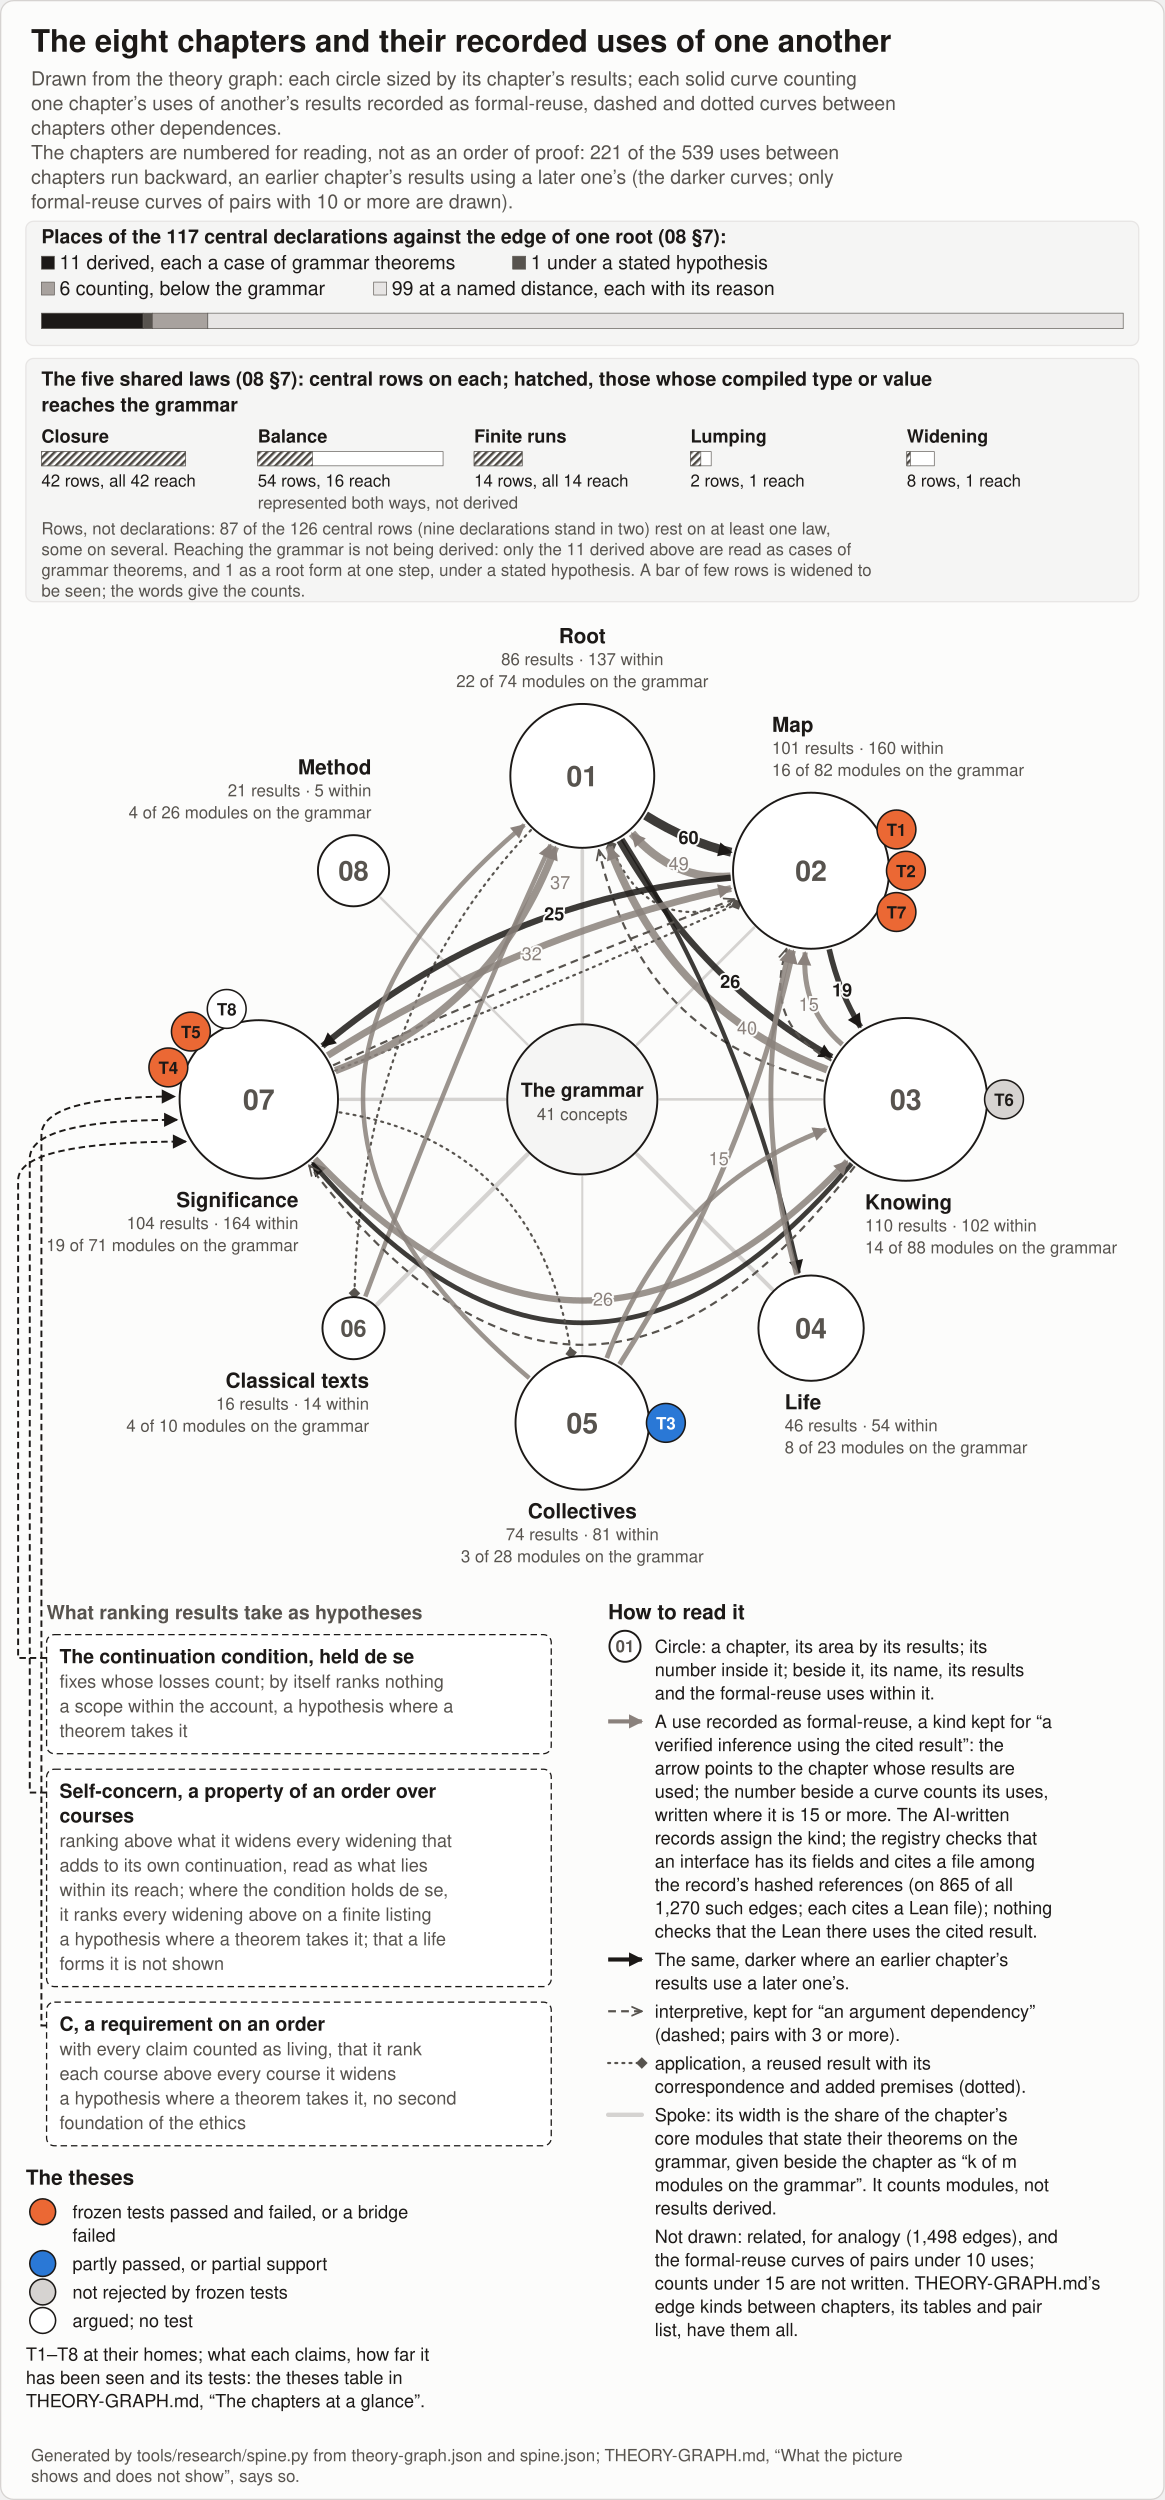
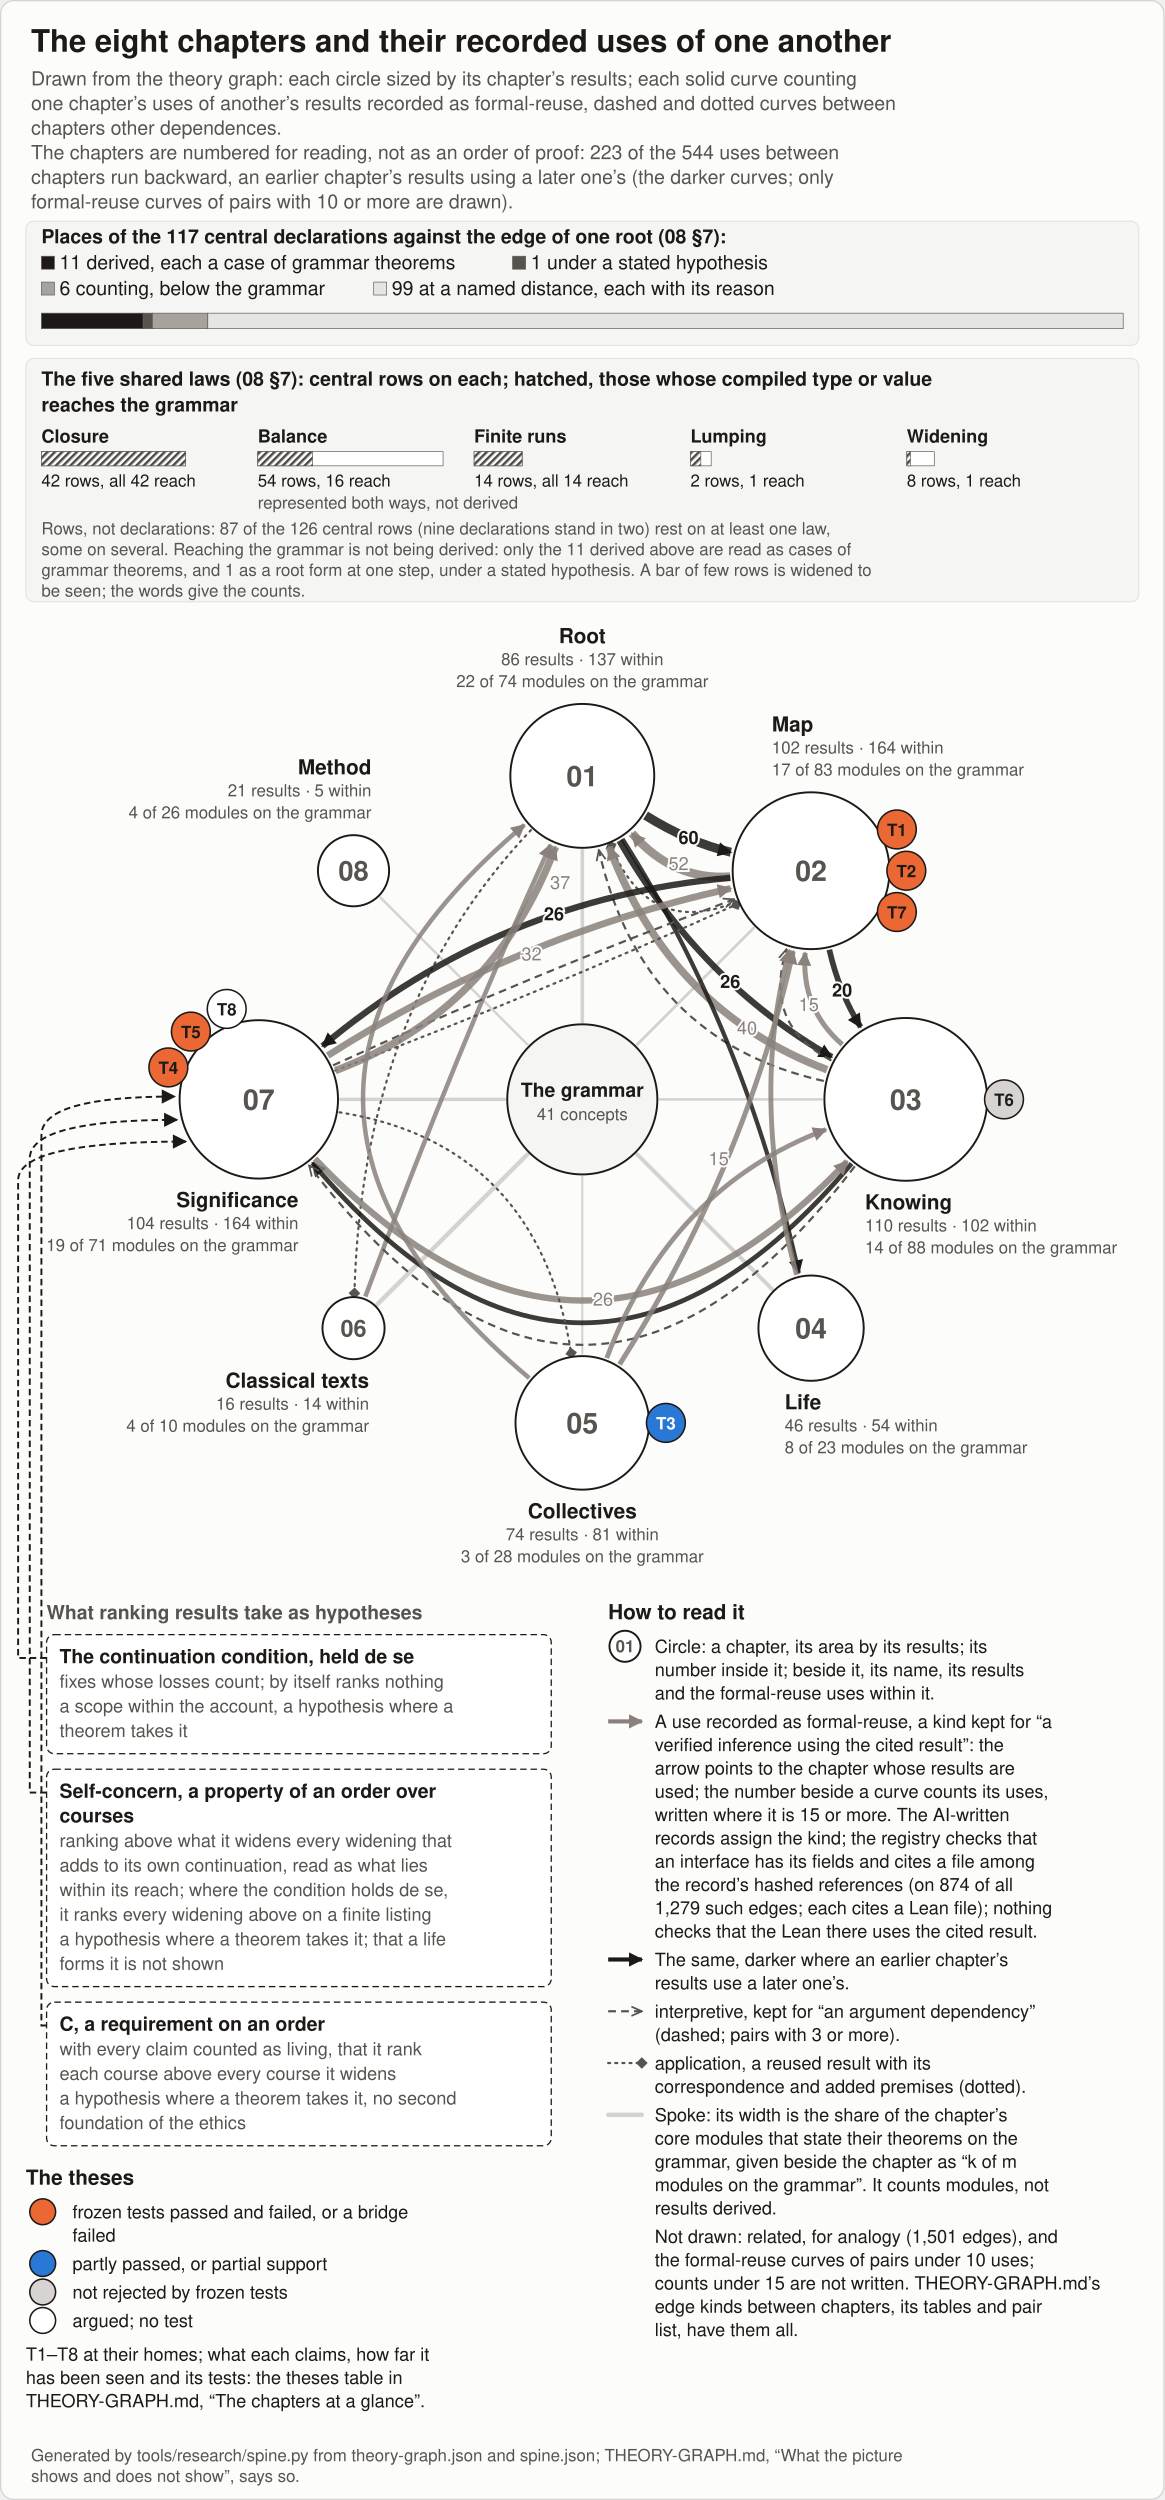
<svg xmlns="http://www.w3.org/2000/svg" viewBox="0 0 900 1932" width="900" height="1932" role="img" aria-labelledby="spine-title spine-desc" font-family="Helvetica, Arial, sans-serif">
  <defs>
    <marker id="fwd" viewBox="0 0 10 10" refX="9" refY="5" markerWidth="11" markerHeight="11" markerUnits="userSpaceOnUse" orient="auto">
      <path d="M0,0 L10,5 L0,10 z" fill="#8a817c" />
    </marker>
    <marker id="back" viewBox="0 0 10 10" refX="9" refY="5" markerWidth="11" markerHeight="11" markerUnits="userSpaceOnUse" orient="auto">
      <path d="M0,0 L10,5 L0,10 z" fill="#1c1917" />
    </marker>
    <marker id="thin" viewBox="0 0 10 10" refX="9" refY="5" markerWidth="9" markerHeight="9" markerUnits="userSpaceOnUse" orient="auto">
      <path d="M0,1 L9,5 L0,9" fill="none" stroke="#57534e" stroke-width="1.5" />
    </marker>
    <marker id="diamond" viewBox="0 0 10 10" refX="5" refY="5" markerWidth="9" markerHeight="9" markerUnits="userSpaceOnUse" orient="auto">
      <path d="M5,0 L10,5 L5,10 L0,5 z" fill="#57534e" />
    </marker>
    <pattern id="reach" width="4" height="4" patternUnits="userSpaceOnUse" patternTransform="rotate(45)">
      <rect width="4" height="4" fill="#ffffff" />
      <rect width="2" height="4" fill="#57534e" />
    </pattern>
  </defs>
  <rect x="0.5" y="0.5" width="899" height="1931" rx="10" fill="#fcfcfb" stroke="#d6d3d1" />
  <text x="24" y="40" font-size="24" font-weight="bold" text-anchor="start" fill="#1c1917">The eight chapters and their recorded uses of one another</text>
  <text x="24" y="66" font-size="15" text-anchor="start" fill="#57534e">Drawn from the theory graph: each circle sized by its chapter’s results; each solid curve counting</text>
  <text x="24" y="85" font-size="15" text-anchor="start" fill="#57534e">one chapter’s uses of another’s results recorded as formal-reuse, dashed and dotted curves between</text>
  <text x="24" y="104" font-size="15" text-anchor="start" fill="#57534e">chapters other dependences.</text>
-   <text x="24" y="123" font-size="15" text-anchor="start" fill="#57534e">The chapters are numbered for reading, not as an order of proof: 221 of the 539 uses between</text>
+   <text x="24" y="123" font-size="15" text-anchor="start" fill="#57534e">The chapters are numbered for reading, not as an order of proof: 223 of the 544 uses between</text>
  <text x="24" y="142" font-size="15" text-anchor="start" fill="#57534e">chapters run backward, an earlier chapter’s results using a later one’s (the darker curves; only</text>
  <text x="24" y="161" font-size="15" text-anchor="start" fill="#57534e">formal-reuse curves of pairs with 10 or more are drawn).</text>
  <rect x="20" y="171" width="860" height="96" rx="6" fill="#f5f5f4" stroke="#e7e5e4" />
  <text x="32" y="188" font-size="15" font-weight="bold" text-anchor="start" fill="#1c1917">Places of the 117 central declarations against the edge of one root (08 §7):</text>
  <rect x="32" y="198" width="10" height="10" fill="#1c1917" stroke="#57534e" stroke-width="0.5" />
  <text x="46" y="208" font-size="15" text-anchor="start" fill="#1c1917">11 derived, each a case of grammar theorems</text>
  <rect x="396.2" y="198" width="10" height="10" fill="#57534e" stroke="#57534e" stroke-width="0.5" />
  <text x="410.2" y="208" font-size="15" text-anchor="start" fill="#1c1917">1 under a stated hypothesis</text>
  <rect x="32" y="218" width="10" height="10" fill="#a8a29e" stroke="#57534e" stroke-width="0.5" />
  <text x="46" y="228" font-size="15" text-anchor="start" fill="#1c1917">6 counting, below the grammar</text>
  <rect x="288.8" y="218" width="10" height="10" fill="#e7e5e4" stroke="#57534e" stroke-width="0.5" />
  <text x="302.8" y="228" font-size="15" text-anchor="start" fill="#1c1917">99 at a named distance, each with its reason</text>
  <rect x="32" y="242" width="78.6" height="12" fill="#1c1917" stroke="#57534e" stroke-width="0.5" />
  <rect x="110.6" y="242" width="7.1" height="12" fill="#57534e" stroke="#57534e" stroke-width="0.5" />
  <rect x="117.7" y="242" width="42.9" height="12" fill="#a8a29e" stroke="#57534e" stroke-width="0.5" />
  <rect x="160.6" y="242" width="707.4" height="12" fill="#e7e5e4" stroke="#57534e" stroke-width="0.5" />
  <rect x="20" y="277" width="860" height="188" rx="6" fill="#f5f5f4" stroke="#e7e5e4" />
  <text x="32" y="298" font-size="15" font-weight="bold" text-anchor="start" fill="#1c1917">The five shared laws (08 §7): central rows on each; hatched, those whose compiled type or value</text>
  <text x="32" y="318" font-size="15" font-weight="bold" text-anchor="start" fill="#1c1917">reaches the grammar</text>
  <text x="32" y="342" font-size="14" font-weight="bold" text-anchor="start" fill="#1c1917">Closure</text>
  <rect x="32" y="349" width="111.4" height="11" fill="#ffffff" stroke="#57534e" stroke-width="0.5" />
  <rect x="32" y="349" width="111.4" height="11" fill="url(#reach)" stroke="#57534e" stroke-width="0.5" />
  <text x="32" y="376" font-size="13" text-anchor="start" fill="#1c1917">42 rows, all 42 reach</text>
  <text x="199.2" y="342" font-size="14" font-weight="bold" text-anchor="start" fill="#1c1917">Balance</text>
  <rect x="199.2" y="349" width="143.2" height="11" fill="#ffffff" stroke="#57534e" stroke-width="0.5" />
  <rect x="199.2" y="349" width="42.4" height="11" fill="url(#reach)" stroke="#57534e" stroke-width="0.5" />
  <text x="199.2" y="376" font-size="13" text-anchor="start" fill="#1c1917">54 rows, 16 reach</text>
  <text x="199.2" y="393" font-size="13" text-anchor="start" fill="#57534e">represented both ways, not derived</text>
  <text x="366.4" y="342" font-size="14" font-weight="bold" text-anchor="start" fill="#1c1917">Finite runs</text>
  <rect x="366.4" y="349" width="37.1" height="11" fill="#ffffff" stroke="#57534e" stroke-width="0.5" />
  <rect x="366.4" y="349" width="37.1" height="11" fill="url(#reach)" stroke="#57534e" stroke-width="0.5" />
  <text x="366.4" y="376" font-size="13" text-anchor="start" fill="#1c1917">14 rows, all 14 reach</text>
  <text x="533.6" y="342" font-size="14" font-weight="bold" text-anchor="start" fill="#1c1917">Lumping</text>
  <rect x="533.6" y="349" width="16" height="11" fill="#ffffff" stroke="#57534e" stroke-width="0.5" />
  <rect x="533.6" y="349" width="8" height="11" fill="url(#reach)" stroke="#57534e" stroke-width="0.5" />
  <text x="533.6" y="376" font-size="13" text-anchor="start" fill="#1c1917">2 rows, 1 reach</text>
  <text x="700.8" y="342" font-size="14" font-weight="bold" text-anchor="start" fill="#1c1917">Widening</text>
  <rect x="700.8" y="349" width="21.2" height="11" fill="#ffffff" stroke="#57534e" stroke-width="0.5" />
  <rect x="700.8" y="349" width="2.7" height="11" fill="url(#reach)" stroke="#57534e" stroke-width="0.5" />
  <text x="700.8" y="376" font-size="13" text-anchor="start" fill="#1c1917">8 rows, 1 reach</text>
  <text x="32" y="413" font-size="13" text-anchor="start" fill="#57534e">Rows, not declarations: 87 of the 126 central rows (nine declarations stand in two) rest on at least one law,</text>
  <text x="32" y="429" font-size="13" text-anchor="start" fill="#57534e">some on several. Reaching the grammar is not being derived: only the 11 derived above are read as cases of</text>
  <text x="32" y="445" font-size="13" text-anchor="start" fill="#57534e">grammar theorems, and 1 as a root form at one step, under a stated hypothesis. A bar of few rows is widened to</text>
  <text x="32" y="461" font-size="13" text-anchor="start" fill="#57534e">be seen; the words give the counts.</text>
  <line x1="450" y1="657.3" x2="450" y2="789.6" stroke="#a8a29e" stroke-opacity="0.45" stroke-width="2.8" stroke-linecap="round" />
-   <line x1="582.7" y1="716.9" x2="492.4" y2="807.2" stroke="#a8a29e" stroke-opacity="0.45" stroke-width="2.2" stroke-linecap="round" />
+   <line x1="582.5" y1="717.1" x2="492.4" y2="807.2" stroke="#a8a29e" stroke-opacity="0.45" stroke-width="2.2" stroke-linecap="round" />
  <line x1="635.1" y1="849.6" x2="510" y2="849.6" stroke="#a8a29e" stroke-opacity="0.45" stroke-width="2" stroke-linecap="round" />
  <line x1="596.6" y1="996.2" x2="492.4" y2="892.1" stroke="#a8a29e" stroke-opacity="0.45" stroke-width="3.1" stroke-linecap="round" />
  <line x1="450" y1="1046" x2="450" y2="909.6" stroke="#a8a29e" stroke-opacity="0.45" stroke-width="1.6" stroke-linecap="round" />
  <line x1="291.6" y1="1008" x2="407.6" y2="892.1" stroke="#a8a29e" stroke-opacity="0.45" stroke-width="3.4" stroke-linecap="round" />
  <line x1="263.2" y1="849.6" x2="390" y2="849.6" stroke="#a8a29e" stroke-opacity="0.45" stroke-width="2.6" stroke-linecap="round" />
  <line x1="294.1" y1="693.7" x2="407.6" y2="807.2" stroke="#a8a29e" stroke-opacity="0.45" stroke-width="1.9" stroke-linecap="round" />
  <circle cx="450" cy="849.6" r="58" fill="#f5f5f4" stroke="#1c1917" stroke-width="1.5" />
  <text x="450" y="847.6" font-size="15" font-weight="bold" text-anchor="middle" fill="#1c1917">The grammar</text>
  <text x="450" y="865.6" font-size="13" text-anchor="middle" fill="#57534e">41 concepts</text>
-   <path d="M498.9,630.2 Q532.3,651 565.1,658.6" fill="none" stroke="#1c1917" stroke-opacity="0.85" stroke-width="7" marker-end="url(#back)" />
-   <path d="M564.6,677.4 Q520,680.6 488.4,644" fill="none" stroke="#8a817c" stroke-opacity="0.85" stroke-width="6.4" marker-end="url(#fwd)" />
-   <path d="M569.3,696.8 Q501.7,724.9 472.3,653.9" fill="none" stroke="#57534e" stroke-width="1.7" stroke-dasharray="1.5 4" stroke-linecap="round" marker-end="url(#diamond)" />
+   <path d="M498.9,630.2 Q532.3,651 564.8,658.6" fill="none" stroke="#1c1917" stroke-opacity="0.85" stroke-width="7" marker-end="url(#back)" />
+   <path d="M564.3,677.4 Q520,680.6 488.4,644" fill="none" stroke="#8a817c" stroke-opacity="0.85" stroke-width="6.6" marker-end="url(#fwd)" />
+   <path d="M569,696.9 Q501.7,724.9 472.3,653.9" fill="none" stroke="#57534e" stroke-width="1.7" stroke-dasharray="1.5 4" stroke-linecap="round" marker-end="url(#diamond)" />
  <path d="M478.7,649.7 Q541.1,758.6 642.8,816.9" fill="none" stroke="#1c1917" stroke-opacity="0.85" stroke-width="4.9" marker-end="url(#back)" />
  <path d="M639.2,826.7 Q518.4,781.2 470.7,654.5" fill="none" stroke="#8a817c" stroke-opacity="0.85" stroke-width="5.9" marker-end="url(#fwd)" />
  <path d="M636.6,835.4 Q495.8,803.8 462.8,656.9" fill="none" stroke="#57534e" stroke-width="1.7" stroke-dasharray="6 4" marker-end="url(#thin)" />
  <path d="M481,648.3 Q576,797.5 617.3,983.8" fill="none" stroke="#1c1917" stroke-opacity="0.85" stroke-width="3.3" marker-end="url(#back)" />
  <path d="M410.3,641.5 Q279.7,779.1 273.9,999.4" fill="none" stroke="#57534e" stroke-width="1.7" stroke-dasharray="1.5 4" stroke-linecap="round" marker-end="url(#diamond)" />
  <path d="M282.3,1002 Q353.6,809.7 425.5,652.9" fill="none" stroke="#8a817c" stroke-opacity="0.85" stroke-width="3.5" marker-end="url(#fwd)" />
-   <path d="M640.8,733.6 Q648.6,767.4 665.1,793.7" fill="none" stroke="#1c1917" stroke-opacity="0.85" stroke-width="4.3" marker-end="url(#back)" />
-   <path d="M650.9,807.2 Q619,779.6 622.2,736" fill="none" stroke="#8a817c" stroke-opacity="0.85" stroke-width="3.9" marker-end="url(#fwd)" />
-   <path d="M642.5,819.6 Q589.5,791.9 607.8,733.3" fill="none" stroke="#57534e" stroke-width="1.7" stroke-dasharray="6 4" marker-end="url(#thin)" />
-   <path d="M564.7,678.3 Q385.6,694.1 249.2,808.4" fill="none" stroke="#1c1917" stroke-opacity="0.85" stroke-width="4.8" marker-end="url(#back)" />
-   <path d="M253.3,815.7 Q397.8,723.7 565,686.6" fill="none" stroke="#8a817c" stroke-opacity="0.85" stroke-width="5.3" marker-end="url(#fwd)" />
-   <path d="M257.4,823.3 Q410.1,753.3 567.4,694.9" fill="none" stroke="#57534e" stroke-width="1.7" stroke-dasharray="6 4" marker-end="url(#thin)" />
-   <path d="M259.1,827.3 Q416.2,768 569.1,698.9" fill="none" stroke="#57534e" stroke-width="1.7" stroke-dasharray="1.5 4" stroke-linecap="round" marker-end="url(#diamond)" />
+   <path d="M640.9,733.9 Q648.6,767.4 665.1,793.7" fill="none" stroke="#1c1917" stroke-opacity="0.85" stroke-width="4.4" marker-end="url(#back)" />
+   <path d="M650.9,807.2 Q619,779.6 622.2,736.3" fill="none" stroke="#8a817c" stroke-opacity="0.85" stroke-width="3.9" marker-end="url(#fwd)" />
+   <path d="M642.5,819.6 Q589.5,791.9 607.8,733.6" fill="none" stroke="#57534e" stroke-width="1.7" stroke-dasharray="6 4" marker-end="url(#thin)" />
+   <path d="M564.4,678.4 Q385.6,694.1 249.2,808.4" fill="none" stroke="#1c1917" stroke-opacity="0.85" stroke-width="4.9" marker-end="url(#back)" />
+   <path d="M253.3,815.7 Q397.8,723.7 564.7,686.6" fill="none" stroke="#8a817c" stroke-opacity="0.85" stroke-width="5.3" marker-end="url(#fwd)" />
+   <path d="M257.4,823.3 Q410.1,753.3 567.2,695" fill="none" stroke="#57534e" stroke-width="1.7" stroke-dasharray="6 4" marker-end="url(#thin)" />
+   <path d="M259.1,827.3 Q416.2,768 568.8,699.1" fill="none" stroke="#57534e" stroke-width="1.7" stroke-dasharray="1.5 4" stroke-linecap="round" marker-end="url(#diamond)" />
  <path d="M658.1,899.2 Q450,1145.6 241.4,898.7" fill="none" stroke="#1c1917" stroke-opacity="0.85" stroke-width="3.7" marker-end="url(#back)" />
  <path d="M660.6,901.3 Q450,1177.6 238.9,900.7" fill="none" stroke="#57534e" stroke-width="1.7" stroke-dasharray="6 4" marker-end="url(#thin)" />
  <path d="M243.4,895.5 Q450,1113.6 654.7,897.5" fill="none" stroke="#8a817c" stroke-opacity="0.85" stroke-width="4.9" marker-end="url(#fwd)" />
-   <path d="M615.6,985.2 Q578.8,849.6 610.2,734" fill="none" stroke="#8a817c" stroke-opacity="0.85" stroke-width="3.8" marker-end="url(#fwd)" />
+   <path d="M615.6,985.2 Q578.8,849.6 610.1,734.2" fill="none" stroke="#8a817c" stroke-opacity="0.85" stroke-width="3.8" marker-end="url(#fwd)" />
  <path d="M409,1065 Q154,849.6 405.2,637.5" fill="none" stroke="#8a817c" stroke-opacity="0.85" stroke-width="3.5" marker-end="url(#fwd)" />
-   <path d="M478.8,1054.4 Q576,901.8 613.1,734.7" fill="none" stroke="#8a817c" stroke-opacity="0.85" stroke-width="3.9" marker-end="url(#fwd)" />
+   <path d="M478.8,1054.4 Q576,901.8 613,735" fill="none" stroke="#8a817c" stroke-opacity="0.85" stroke-width="3.9" marker-end="url(#fwd)" />
  <path d="M468.9,1049.5 Q518.4,918.1 638.3,872.9" fill="none" stroke="#8a817c" stroke-opacity="0.85" stroke-width="3.7" marker-end="url(#fwd)" />
  <path d="M259.1,827.4 Q381.6,781.2 429.3,654.5" fill="none" stroke="#8a817c" stroke-opacity="0.85" stroke-width="5.7" marker-end="url(#fwd)" />
  <path d="M262.4,859.6 Q415.5,884.1 441.4,1045.7" fill="none" stroke="#57534e" stroke-width="1.7" stroke-dasharray="1.5 4" stroke-linecap="round" marker-end="url(#diamond)" />
  <circle cx="450" cy="599.6" r="55.6" fill="#ffffff" stroke="#1c1917" stroke-width="1.5" />
  <text x="450" y="607.6" font-size="22" font-weight="bold" text-anchor="middle" fill="#57534e">01</text>
  <text x="450" y="497" font-size="16" font-weight="bold" text-anchor="middle" fill="#1c1917" stroke="#fcfcfb" stroke-width="3" paint-order="stroke">Root</text>
  <text x="450" y="514" font-size="13" text-anchor="middle" fill="#57534e" stroke="#fcfcfb" stroke-width="3" paint-order="stroke">86 results · 137 within</text>
  <text x="450" y="531" font-size="13" text-anchor="middle" fill="#57534e" stroke="#fcfcfb" stroke-width="3" paint-order="stroke">22 of 74 modules on the grammar</text>
-   <circle cx="626.8" cy="672.9" r="60.3" fill="#ffffff" stroke="#1c1917" stroke-width="1.5" />
+   <circle cx="626.8" cy="672.9" r="60.6" fill="#ffffff" stroke="#1c1917" stroke-width="1.5" />
  <text x="626.8" y="680.8" font-size="22" font-weight="bold" text-anchor="middle" fill="#57534e">02</text>
-   <text x="596.6" y="565.6" font-size="16" font-weight="bold" text-anchor="start" fill="#1c1917" stroke="#fcfcfb" stroke-width="3" paint-order="stroke">Map</text>
-   <text x="596.6" y="582.6" font-size="13" text-anchor="start" fill="#57534e" stroke="#fcfcfb" stroke-width="3" paint-order="stroke">101 results · 160 within</text>
-   <text x="596.6" y="599.6" font-size="13" text-anchor="start" fill="#57534e" stroke="#fcfcfb" stroke-width="3" paint-order="stroke">16 of 82 modules on the grammar</text>
+   <text x="596.5" y="565.3" font-size="16" font-weight="bold" text-anchor="start" fill="#1c1917" stroke="#fcfcfb" stroke-width="3" paint-order="stroke">Map</text>
+   <text x="596.5" y="582.3" font-size="13" text-anchor="start" fill="#57534e" stroke="#fcfcfb" stroke-width="3" paint-order="stroke">102 results · 164 within</text>
+   <text x="596.5" y="599.3" font-size="13" text-anchor="start" fill="#57534e" stroke="#fcfcfb" stroke-width="3" paint-order="stroke">17 of 83 modules on the grammar</text>
  <circle cx="700" cy="849.6" r="62.9" fill="#ffffff" stroke="#1c1917" stroke-width="1.5" />
  <text x="700" y="857.6" font-size="22" font-weight="bold" text-anchor="middle" fill="#57534e">03</text>
  <text x="668.5" y="934.6" font-size="16" font-weight="bold" text-anchor="start" fill="#1c1917" stroke="#fcfcfb" stroke-width="3" paint-order="stroke">Knowing</text>
  <text x="668.5" y="951.6" font-size="13" text-anchor="start" fill="#57534e" stroke="#fcfcfb" stroke-width="3" paint-order="stroke">110 results · 102 within</text>
  <text x="668.5" y="968.6" font-size="13" text-anchor="start" fill="#57534e" stroke="#fcfcfb" stroke-width="3" paint-order="stroke">14 of 88 modules on the grammar</text>
  <circle cx="626.8" cy="1026.4" r="40.7" fill="#ffffff" stroke="#1c1917" stroke-width="1.5" />
  <text x="626.8" y="1034.3" font-size="22" font-weight="bold" text-anchor="middle" fill="#57534e">04</text>
  <text x="606.4" y="1089.1" font-size="16" font-weight="bold" text-anchor="start" fill="#1c1917" stroke="#fcfcfb" stroke-width="3" paint-order="stroke">Life</text>
  <text x="606.4" y="1106.1" font-size="13" text-anchor="start" fill="#57534e" stroke="#fcfcfb" stroke-width="3" paint-order="stroke">46 results · 54 within</text>
  <text x="606.4" y="1123.1" font-size="13" text-anchor="start" fill="#57534e" stroke="#fcfcfb" stroke-width="3" paint-order="stroke">8 of 23 modules on the grammar</text>
  <circle cx="450" cy="1099.6" r="51.6" fill="#ffffff" stroke="#1c1917" stroke-width="1.5" />
  <text x="450" y="1107.6" font-size="22" font-weight="bold" text-anchor="middle" fill="#57534e">05</text>
  <text x="450" y="1173.3" font-size="16" font-weight="bold" text-anchor="middle" fill="#1c1917" stroke="#fcfcfb" stroke-width="3" paint-order="stroke">Collectives</text>
  <text x="450" y="1190.3" font-size="13" text-anchor="middle" fill="#57534e" stroke="#fcfcfb" stroke-width="3" paint-order="stroke">74 results · 81 within</text>
  <text x="450" y="1207.3" font-size="13" text-anchor="middle" fill="#57534e" stroke="#fcfcfb" stroke-width="3" paint-order="stroke">3 of 28 modules on the grammar</text>
  <circle cx="273.2" cy="1026.4" r="24" fill="#ffffff" stroke="#1c1917" stroke-width="1.5" />
  <text x="273.2" y="1032.9" font-size="18" font-weight="bold" text-anchor="middle" fill="#57534e">06</text>
  <text x="285.2" y="1072.4" font-size="16" font-weight="bold" text-anchor="end" fill="#1c1917" stroke="#fcfcfb" stroke-width="3" paint-order="stroke">Classical texts</text>
  <text x="285.2" y="1089.4" font-size="13" text-anchor="end" fill="#57534e" stroke="#fcfcfb" stroke-width="3" paint-order="stroke">16 results · 14 within</text>
  <text x="285.2" y="1106.4" font-size="13" text-anchor="end" fill="#57534e" stroke="#fcfcfb" stroke-width="3" paint-order="stroke">4 of 10 modules on the grammar</text>
  <circle cx="200" cy="849.6" r="61.2" fill="#ffffff" stroke="#1c1917" stroke-width="1.5" />
  <text x="200" y="857.6" font-size="22" font-weight="bold" text-anchor="middle" fill="#57534e">07</text>
  <text x="230.6" y="932.8" font-size="16" font-weight="bold" text-anchor="end" fill="#1c1917" stroke="#fcfcfb" stroke-width="3" paint-order="stroke">Significance</text>
  <text x="230.6" y="949.8" font-size="13" text-anchor="end" fill="#57534e" stroke="#fcfcfb" stroke-width="3" paint-order="stroke">104 results · 164 within</text>
  <text x="230.6" y="966.8" font-size="13" text-anchor="end" fill="#57534e" stroke="#fcfcfb" stroke-width="3" paint-order="stroke">19 of 71 modules on the grammar</text>
  <circle cx="273.2" cy="672.9" r="27.5" fill="#ffffff" stroke="#1c1917" stroke-width="1.5" />
  <text x="273.2" y="680.4" font-size="21" font-weight="bold" text-anchor="middle" fill="#57534e">08</text>
  <text x="287" y="598.4" font-size="16" font-weight="bold" text-anchor="end" fill="#1c1917" stroke="#fcfcfb" stroke-width="3" paint-order="stroke">Method</text>
  <text x="287" y="615.4" font-size="13" text-anchor="end" fill="#57534e" stroke="#fcfcfb" stroke-width="3" paint-order="stroke">21 results · 5 within</text>
  <text x="287" y="632.4" font-size="13" text-anchor="end" fill="#57534e" stroke="#fcfcfb" stroke-width="3" paint-order="stroke">4 of 26 modules on the grammar</text>
-   <circle cx="692.8" cy="641" r="15" fill="#eb6834" stroke="#1c1917" stroke-width="1.2" />
-   <text x="692.8" y="646" font-size="13" font-weight="bold" text-anchor="middle" fill="#1c1917">T1</text>
-   <circle cx="700.1" cy="672.9" r="15" fill="#eb6834" stroke="#1c1917" stroke-width="1.2" />
-   <text x="700.1" y="677.9" font-size="13" font-weight="bold" text-anchor="middle" fill="#1c1917">T2</text>
-   <circle cx="692.8" cy="704.8" r="15" fill="#eb6834" stroke="#1c1917" stroke-width="1.2" />
-   <text x="692.8" y="709.8" font-size="13" font-weight="bold" text-anchor="middle" fill="#1c1917">T7</text>
+   <circle cx="693.1" cy="641" r="15" fill="#eb6834" stroke="#1c1917" stroke-width="1.2" />
+   <text x="693.1" y="646" font-size="13" font-weight="bold" text-anchor="middle" fill="#1c1917">T1</text>
+   <circle cx="700.4" cy="672.9" r="15" fill="#eb6834" stroke="#1c1917" stroke-width="1.2" />
+   <text x="700.4" y="677.9" font-size="13" font-weight="bold" text-anchor="middle" fill="#1c1917">T2</text>
+   <circle cx="693.1" cy="704.8" r="15" fill="#eb6834" stroke="#1c1917" stroke-width="1.2" />
+   <text x="693.1" y="709.8" font-size="13" font-weight="bold" text-anchor="middle" fill="#1c1917">T7</text>
  <circle cx="514.6" cy="1099.6" r="15" fill="#2a78d6" stroke="#1c1917" stroke-width="1.2" />
  <text x="514.6" y="1104.6" font-size="13" font-weight="bold" text-anchor="middle" fill="#ffffff">T3</text>
  <circle cx="130.1" cy="824.9" r="15" fill="#eb6834" stroke="#1c1917" stroke-width="1.2" />
  <text x="130.1" y="829.9" font-size="13" font-weight="bold" text-anchor="middle" fill="#1c1917">T4</text>
  <circle cx="147.5" cy="797.2" r="15" fill="#eb6834" stroke="#1c1917" stroke-width="1.2" />
  <text x="147.5" y="802.2" font-size="13" font-weight="bold" text-anchor="middle" fill="#1c1917">T5</text>
  <circle cx="175.2" cy="779.7" r="15" fill="#ffffff" stroke="#1c1917" stroke-width="1.2" />
  <text x="175.2" y="784.7" font-size="13" font-weight="bold" text-anchor="middle" fill="#1c1917">T8</text>
  <circle cx="775.9" cy="849.6" r="15" fill="#d6d3d1" stroke="#1c1917" stroke-width="1.2" />
  <text x="775.9" y="854.6" font-size="13" font-weight="bold" text-anchor="middle" fill="#1c1917">T6</text>
  <text x="532.1" y="652.2" font-size="14" font-weight="bold" text-anchor="middle" fill="#1c1917" stroke="#fcfcfb" stroke-width="3" paint-order="stroke">60</text>
-   <text x="524.5" y="672.4" font-size="14" text-anchor="middle" fill="#8a817c" stroke="#fcfcfb" stroke-width="3" paint-order="stroke">49</text>
+   <text x="524.4" y="672.4" font-size="14" text-anchor="middle" fill="#8a817c" stroke="#fcfcfb" stroke-width="3" paint-order="stroke">52</text>
  <text x="577.3" y="799.4" font-size="14" text-anchor="middle" fill="#8a817c" stroke="#fcfcfb" stroke-width="3" paint-order="stroke">40</text>
  <text x="432.9" y="687" font-size="14" text-anchor="middle" fill="#8a817c" stroke="#fcfcfb" stroke-width="3" paint-order="stroke">37</text>
-   <text x="410.9" y="742.1" font-size="14" text-anchor="middle" fill="#8a817c" stroke="#fcfcfb" stroke-width="3" paint-order="stroke">32</text>
+   <text x="410.8" y="742.2" font-size="14" text-anchor="middle" fill="#8a817c" stroke="#fcfcfb" stroke-width="3" paint-order="stroke">32</text>
  <text x="564.3" y="763.5" font-size="14" font-weight="bold" text-anchor="middle" fill="#1c1917" stroke="#fcfcfb" stroke-width="3" paint-order="stroke">26</text>
+   <text x="428.1" y="711.2" font-size="14" font-weight="bold" text-anchor="middle" fill="#1c1917" stroke="#fcfcfb" stroke-width="3" paint-order="stroke">26</text>
  <text x="466" y="1009" font-size="14" text-anchor="middle" fill="#8a817c" stroke="#fcfcfb" stroke-width="3" paint-order="stroke">26</text>
-   <text x="428.3" y="711.2" font-size="14" font-weight="bold" text-anchor="middle" fill="#1c1917" stroke="#fcfcfb" stroke-width="3" paint-order="stroke">25</text>
-   <text x="650.8" y="770" font-size="14" font-weight="bold" text-anchor="middle" fill="#1c1917" stroke="#fcfcfb" stroke-width="3" paint-order="stroke">19</text>
-   <text x="625" y="781.2" font-size="14" text-anchor="middle" fill="#8a817c" stroke="#fcfcfb" stroke-width="3" paint-order="stroke">15</text>
+   <text x="650.8" y="770.1" font-size="14" font-weight="bold" text-anchor="middle" fill="#1c1917" stroke="#fcfcfb" stroke-width="3" paint-order="stroke">20</text>
+   <text x="625" y="781.3" font-size="14" text-anchor="middle" fill="#8a817c" stroke="#fcfcfb" stroke-width="3" paint-order="stroke">15</text>
  <text x="555.4" y="900.4" font-size="14" text-anchor="middle" fill="#8a817c" stroke="#fcfcfb" stroke-width="3" paint-order="stroke">15</text>
  <text x="36" y="1251.3" font-size="15" font-weight="bold" text-anchor="start" fill="#57534e">What ranking results take as hypotheses</text>
  <rect x="36" y="1263.256" width="390" height="92" rx="6" fill="#ffffff" stroke="#1c1917" stroke-dasharray="5 3" />
  <text x="46" y="1285.3" font-size="15" font-weight="bold" text-anchor="start" fill="#1c1917">The continuation condition, held de se</text>
  <text x="46" y="1304.3" font-size="14" text-anchor="start" fill="#57534e">fixes whose losses count; by itself ranks nothing</text>
  <text x="46" y="1323.3" font-size="14" text-anchor="start" fill="#57534e">a scope within the account, a hypothesis where a</text>
  <text x="46" y="1342.3" font-size="14" text-anchor="start" fill="#57534e">theorem takes it</text>
  <path d="M36,1281.3 L14,1281.3 L14,912.2 Q14,882.2 143.5,882.2" fill="none" stroke="#1c1917" stroke-width="1.5" stroke-dasharray="5 3" marker-end="url(#back)" />
  <rect x="36" y="1367.256" width="390" height="168" rx="6" fill="#ffffff" stroke="#1c1917" stroke-dasharray="5 3" />
  <text x="46" y="1389.3" font-size="15" font-weight="bold" text-anchor="start" fill="#1c1917">Self-concern, a property of an order over</text>
  <text x="46" y="1408.3" font-size="15" font-weight="bold" text-anchor="start" fill="#1c1917">courses</text>
  <text x="46" y="1427.3" font-size="14" text-anchor="start" fill="#57534e">ranking above what it widens every widening that</text>
  <text x="46" y="1446.3" font-size="14" text-anchor="start" fill="#57534e">adds to its own continuation, read as what lies</text>
  <text x="46" y="1465.3" font-size="14" text-anchor="start" fill="#57534e">within its reach; where the condition holds de se,</text>
  <text x="46" y="1484.3" font-size="14" text-anchor="start" fill="#57534e">it ranks every widening above on a finite listing</text>
  <text x="46" y="1503.3" font-size="14" text-anchor="start" fill="#57534e">a hypothesis where a theorem takes it; that a life</text>
  <text x="46" y="1522.3" font-size="14" text-anchor="start" fill="#57534e">forms it is not shown</text>
  <path d="M36,1385.3 L23,1385.3 L23,895.4 Q23,865.4 136.7,865.4" fill="none" stroke="#1c1917" stroke-width="1.5" stroke-dasharray="5 3" marker-end="url(#back)" />
  <rect x="36" y="1547.256" width="390" height="111" rx="6" fill="#ffffff" stroke="#1c1917" stroke-dasharray="5 3" />
  <text x="46" y="1569.3" font-size="15" font-weight="bold" text-anchor="start" fill="#1c1917">C, a requirement on an order</text>
  <text x="46" y="1588.3" font-size="14" text-anchor="start" fill="#57534e">with every claim counted as living, that it rank</text>
  <text x="46" y="1607.3" font-size="14" text-anchor="start" fill="#57534e">each course above every course it widens</text>
  <text x="46" y="1626.3" font-size="14" text-anchor="start" fill="#57534e">a hypothesis where a theorem takes it, no second</text>
  <text x="46" y="1645.3" font-size="14" text-anchor="start" fill="#57534e">foundation of the ethics</text>
  <path d="M36,1565.3 L32,1565.3 L32,877.4 Q32,847.4 134.9,847.4" fill="none" stroke="#1c1917" stroke-width="1.5" stroke-dasharray="5 3" marker-end="url(#back)" />
  <text x="20" y="1688.3" font-size="16" font-weight="bold" text-anchor="start" fill="#1c1917">The theses</text>
  <circle cx="33" cy="1709.256" r="10" fill="#eb6834" stroke="#1c1917" stroke-width="1.2" />
  <text x="56" y="1714.3" font-size="14" text-anchor="start" fill="#1c1917">frozen tests passed and failed, or a bridge</text>
  <text x="56" y="1732.3" font-size="14" text-anchor="start" fill="#1c1917">failed</text>
  <circle cx="33" cy="1749.256" r="10" fill="#2a78d6" stroke="#1c1917" stroke-width="1.2" />
  <text x="56" y="1754.3" font-size="14" text-anchor="start" fill="#1c1917">partly passed, or partial support</text>
  <circle cx="33" cy="1771.256" r="10" fill="#d6d3d1" stroke="#1c1917" stroke-width="1.2" />
  <text x="56" y="1776.3" font-size="14" text-anchor="start" fill="#1c1917">not rejected by frozen tests</text>
  <circle cx="33" cy="1793.256" r="10" fill="#ffffff" stroke="#1c1917" stroke-width="1.2" />
  <text x="56" y="1798.3" font-size="14" text-anchor="start" fill="#1c1917">argued; no test</text>
  <text x="20" y="1824.3" font-size="14" text-anchor="start" fill="#1c1917">T1–T8 at their homes; what each claims, how far it</text>
  <text x="20" y="1842.3" font-size="14" text-anchor="start" fill="#1c1917">has been seen and its tests: the theses table in</text>
  <text x="20" y="1860.3" font-size="14" text-anchor="start" fill="#1c1917">THEORY-GRAPH.md, “The chapters at a glance”.</text>
  <text x="470" y="1251.3" font-size="16" font-weight="bold" text-anchor="start" fill="#1c1917">How to read it</text>
  <circle cx="483" cy="1272.256" r="12" fill="#ffffff" stroke="#1c1917" stroke-width="1.5" />
  <text x="483" y="1276.8" font-size="13" font-weight="bold" text-anchor="middle" fill="#57534e">01</text>
  <text x="506" y="1277.3" font-size="14" text-anchor="start" fill="#1c1917">Circle: a chapter, its area by its results; its</text>
  <text x="506" y="1295.3" font-size="14" text-anchor="start" fill="#1c1917">number inside it; beside it, its name, its results</text>
  <text x="506" y="1313.3" font-size="14" text-anchor="start" fill="#1c1917">and the formal-reuse uses within it.</text>
  <line x1="470" y1="1330.3" x2="496" y2="1330.3" stroke="#8a817c" stroke-width="3.2" marker-end="url(#fwd)" />
  <text x="506" y="1335.3" font-size="14" text-anchor="start" fill="#1c1917">A use recorded as formal-reuse, a kind kept for “a</text>
  <text x="506" y="1353.3" font-size="14" text-anchor="start" fill="#1c1917">verified inference using the cited result”: the</text>
  <text x="506" y="1371.3" font-size="14" text-anchor="start" fill="#1c1917">arrow points to the chapter whose results are</text>
  <text x="506" y="1389.3" font-size="14" text-anchor="start" fill="#1c1917">used; the number beside a curve counts its uses,</text>
  <text x="506" y="1407.3" font-size="14" text-anchor="start" fill="#1c1917">written where it is 15 or more. The AI-written</text>
  <text x="506" y="1425.3" font-size="14" text-anchor="start" fill="#1c1917">records assign the kind; the registry checks that</text>
  <text x="506" y="1443.3" font-size="14" text-anchor="start" fill="#1c1917">an interface has its fields and cites a file among</text>
-   <text x="506" y="1461.3" font-size="14" text-anchor="start" fill="#1c1917">the record’s hashed references (on 865 of all</text>
-   <text x="506" y="1479.3" font-size="14" text-anchor="start" fill="#1c1917">1,270 such edges; each cites a Lean file); nothing</text>
+   <text x="506" y="1461.3" font-size="14" text-anchor="start" fill="#1c1917">the record’s hashed references (on 874 of all</text>
+   <text x="506" y="1479.3" font-size="14" text-anchor="start" fill="#1c1917">1,279 such edges; each cites a Lean file); nothing</text>
  <text x="506" y="1497.3" font-size="14" text-anchor="start" fill="#1c1917">checks that the Lean there uses the cited result.</text>
  <line x1="470" y1="1514.3" x2="496" y2="1514.3" stroke="#1c1917" stroke-width="3.2" marker-end="url(#back)" />
  <text x="506" y="1519.3" font-size="14" text-anchor="start" fill="#1c1917">The same, darker where an earlier chapter’s</text>
  <text x="506" y="1537.3" font-size="14" text-anchor="start" fill="#1c1917">results use a later one’s.</text>
  <line x1="470" y1="1554.3" x2="496" y2="1554.3" stroke="#57534e" stroke-width="1.7" stroke-dasharray="6 4" marker-end="url(#thin)" />
  <text x="506" y="1559.3" font-size="14" text-anchor="start" fill="#1c1917">interpretive, kept for “an argument dependency”</text>
  <text x="506" y="1577.3" font-size="14" text-anchor="start" fill="#1c1917">(dashed; pairs with 3 or more).</text>
  <line x1="470" y1="1594.3" x2="496" y2="1594.3" stroke="#57534e" stroke-width="1.7" stroke-dasharray="1.5 4" stroke-linecap="round" marker-end="url(#diamond)" />
  <text x="506" y="1599.3" font-size="14" text-anchor="start" fill="#1c1917">application, a reused result with its</text>
  <text x="506" y="1617.3" font-size="14" text-anchor="start" fill="#1c1917">correspondence and added premises (dotted).</text>
  <line x1="470" y1="1634.3" x2="496" y2="1634.3" stroke="#a8a29e" stroke-opacity="0.45" stroke-width="3.4" stroke-linecap="round" />
  <text x="506" y="1639.3" font-size="14" text-anchor="start" fill="#1c1917">Spoke: its width is the share of the chapter’s</text>
  <text x="506" y="1657.3" font-size="14" text-anchor="start" fill="#1c1917">core modules that state their theorems on the</text>
  <text x="506" y="1675.3" font-size="14" text-anchor="start" fill="#1c1917">grammar, given beside the chapter as “k of m</text>
  <text x="506" y="1693.3" font-size="14" text-anchor="start" fill="#1c1917">modules on the grammar”. It counts modules, not</text>
  <text x="506" y="1711.3" font-size="14" text-anchor="start" fill="#1c1917">results derived.</text>
-   <text x="506" y="1733.3" font-size="14" text-anchor="start" fill="#1c1917">Not drawn: related, for analogy (1,498 edges), and</text>
+   <text x="506" y="1733.3" font-size="14" text-anchor="start" fill="#1c1917">Not drawn: related, for analogy (1,501 edges), and</text>
  <text x="506" y="1751.3" font-size="14" text-anchor="start" fill="#1c1917">the formal-reuse curves of pairs under 10 uses;</text>
  <text x="506" y="1769.3" font-size="14" text-anchor="start" fill="#1c1917">counts under 15 are not written. THEORY-GRAPH.md’s</text>
  <text x="506" y="1787.3" font-size="14" text-anchor="start" fill="#1c1917">edge kinds between chapters, its tables and pair</text>
  <text x="506" y="1805.3" font-size="14" text-anchor="start" fill="#1c1917">list, have them all.</text>
  <text x="24" y="1902" font-size="13" text-anchor="start" fill="#57534e">Generated by tools/research/spine.py from theory-graph.json and spine.json; THEORY-GRAPH.md, “What the picture</text>
  <text x="24" y="1918" font-size="13" text-anchor="start" fill="#57534e">shows and does not show”, says so.</text>
</svg>
